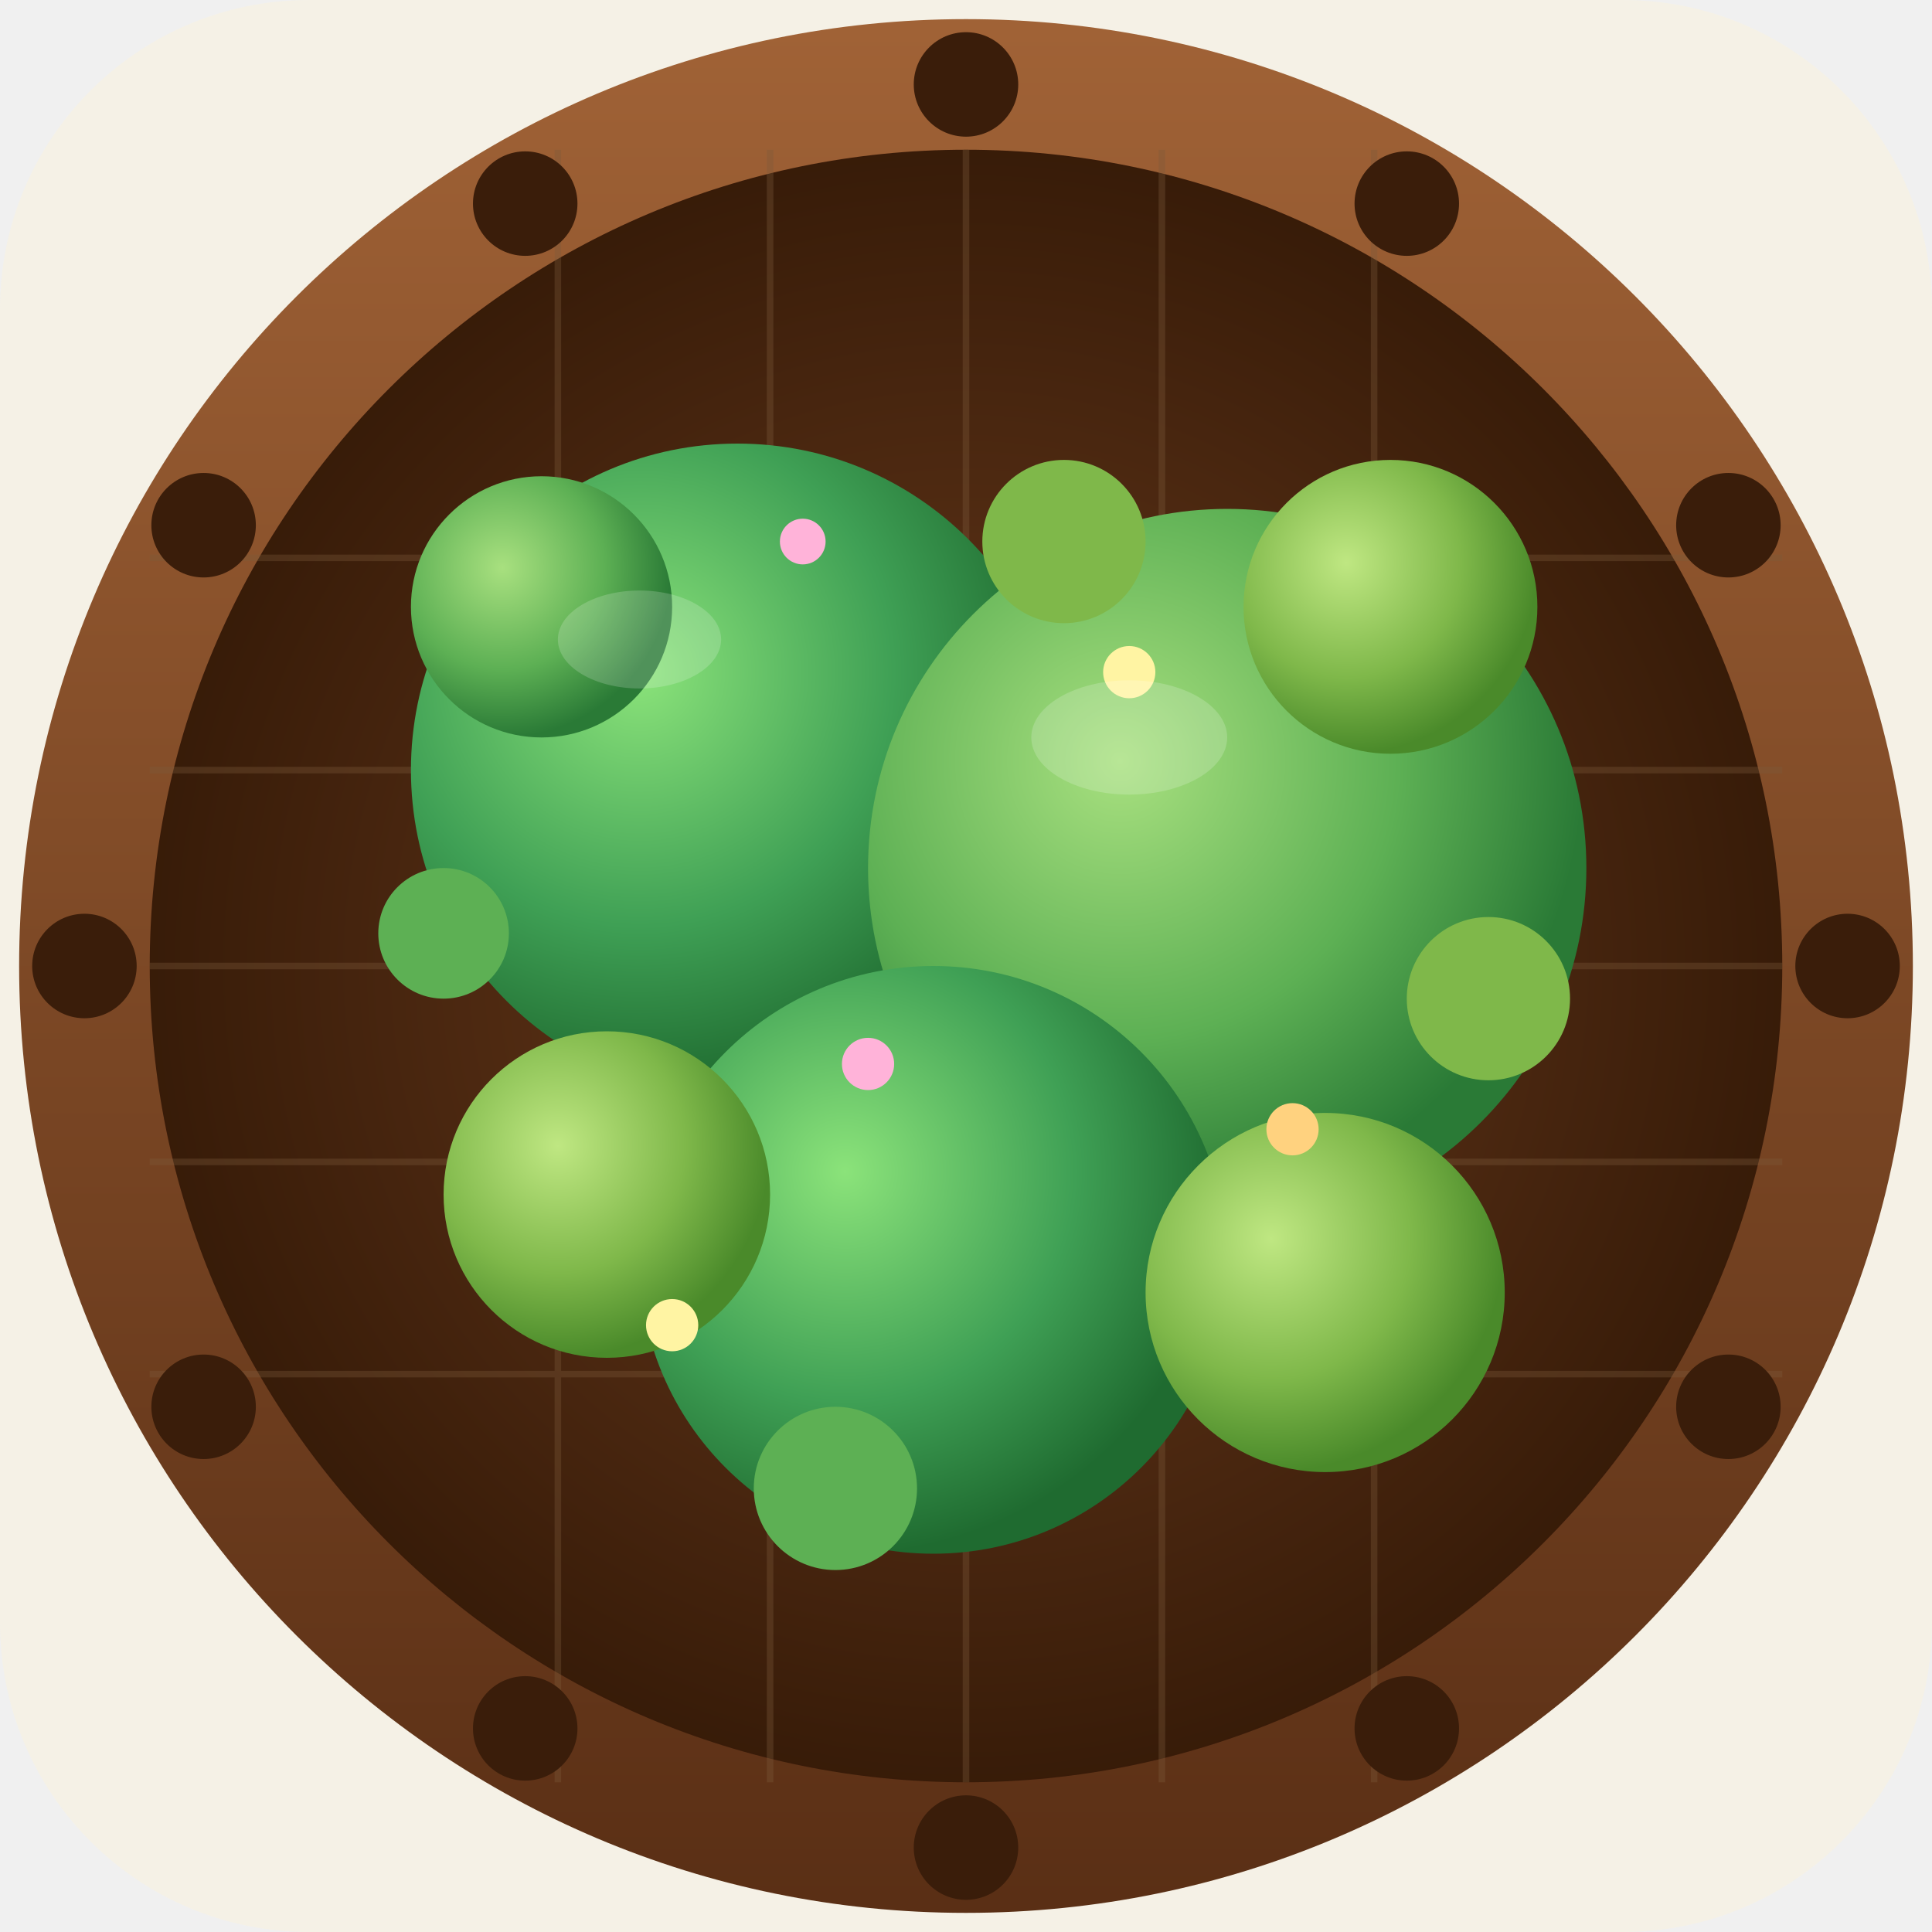
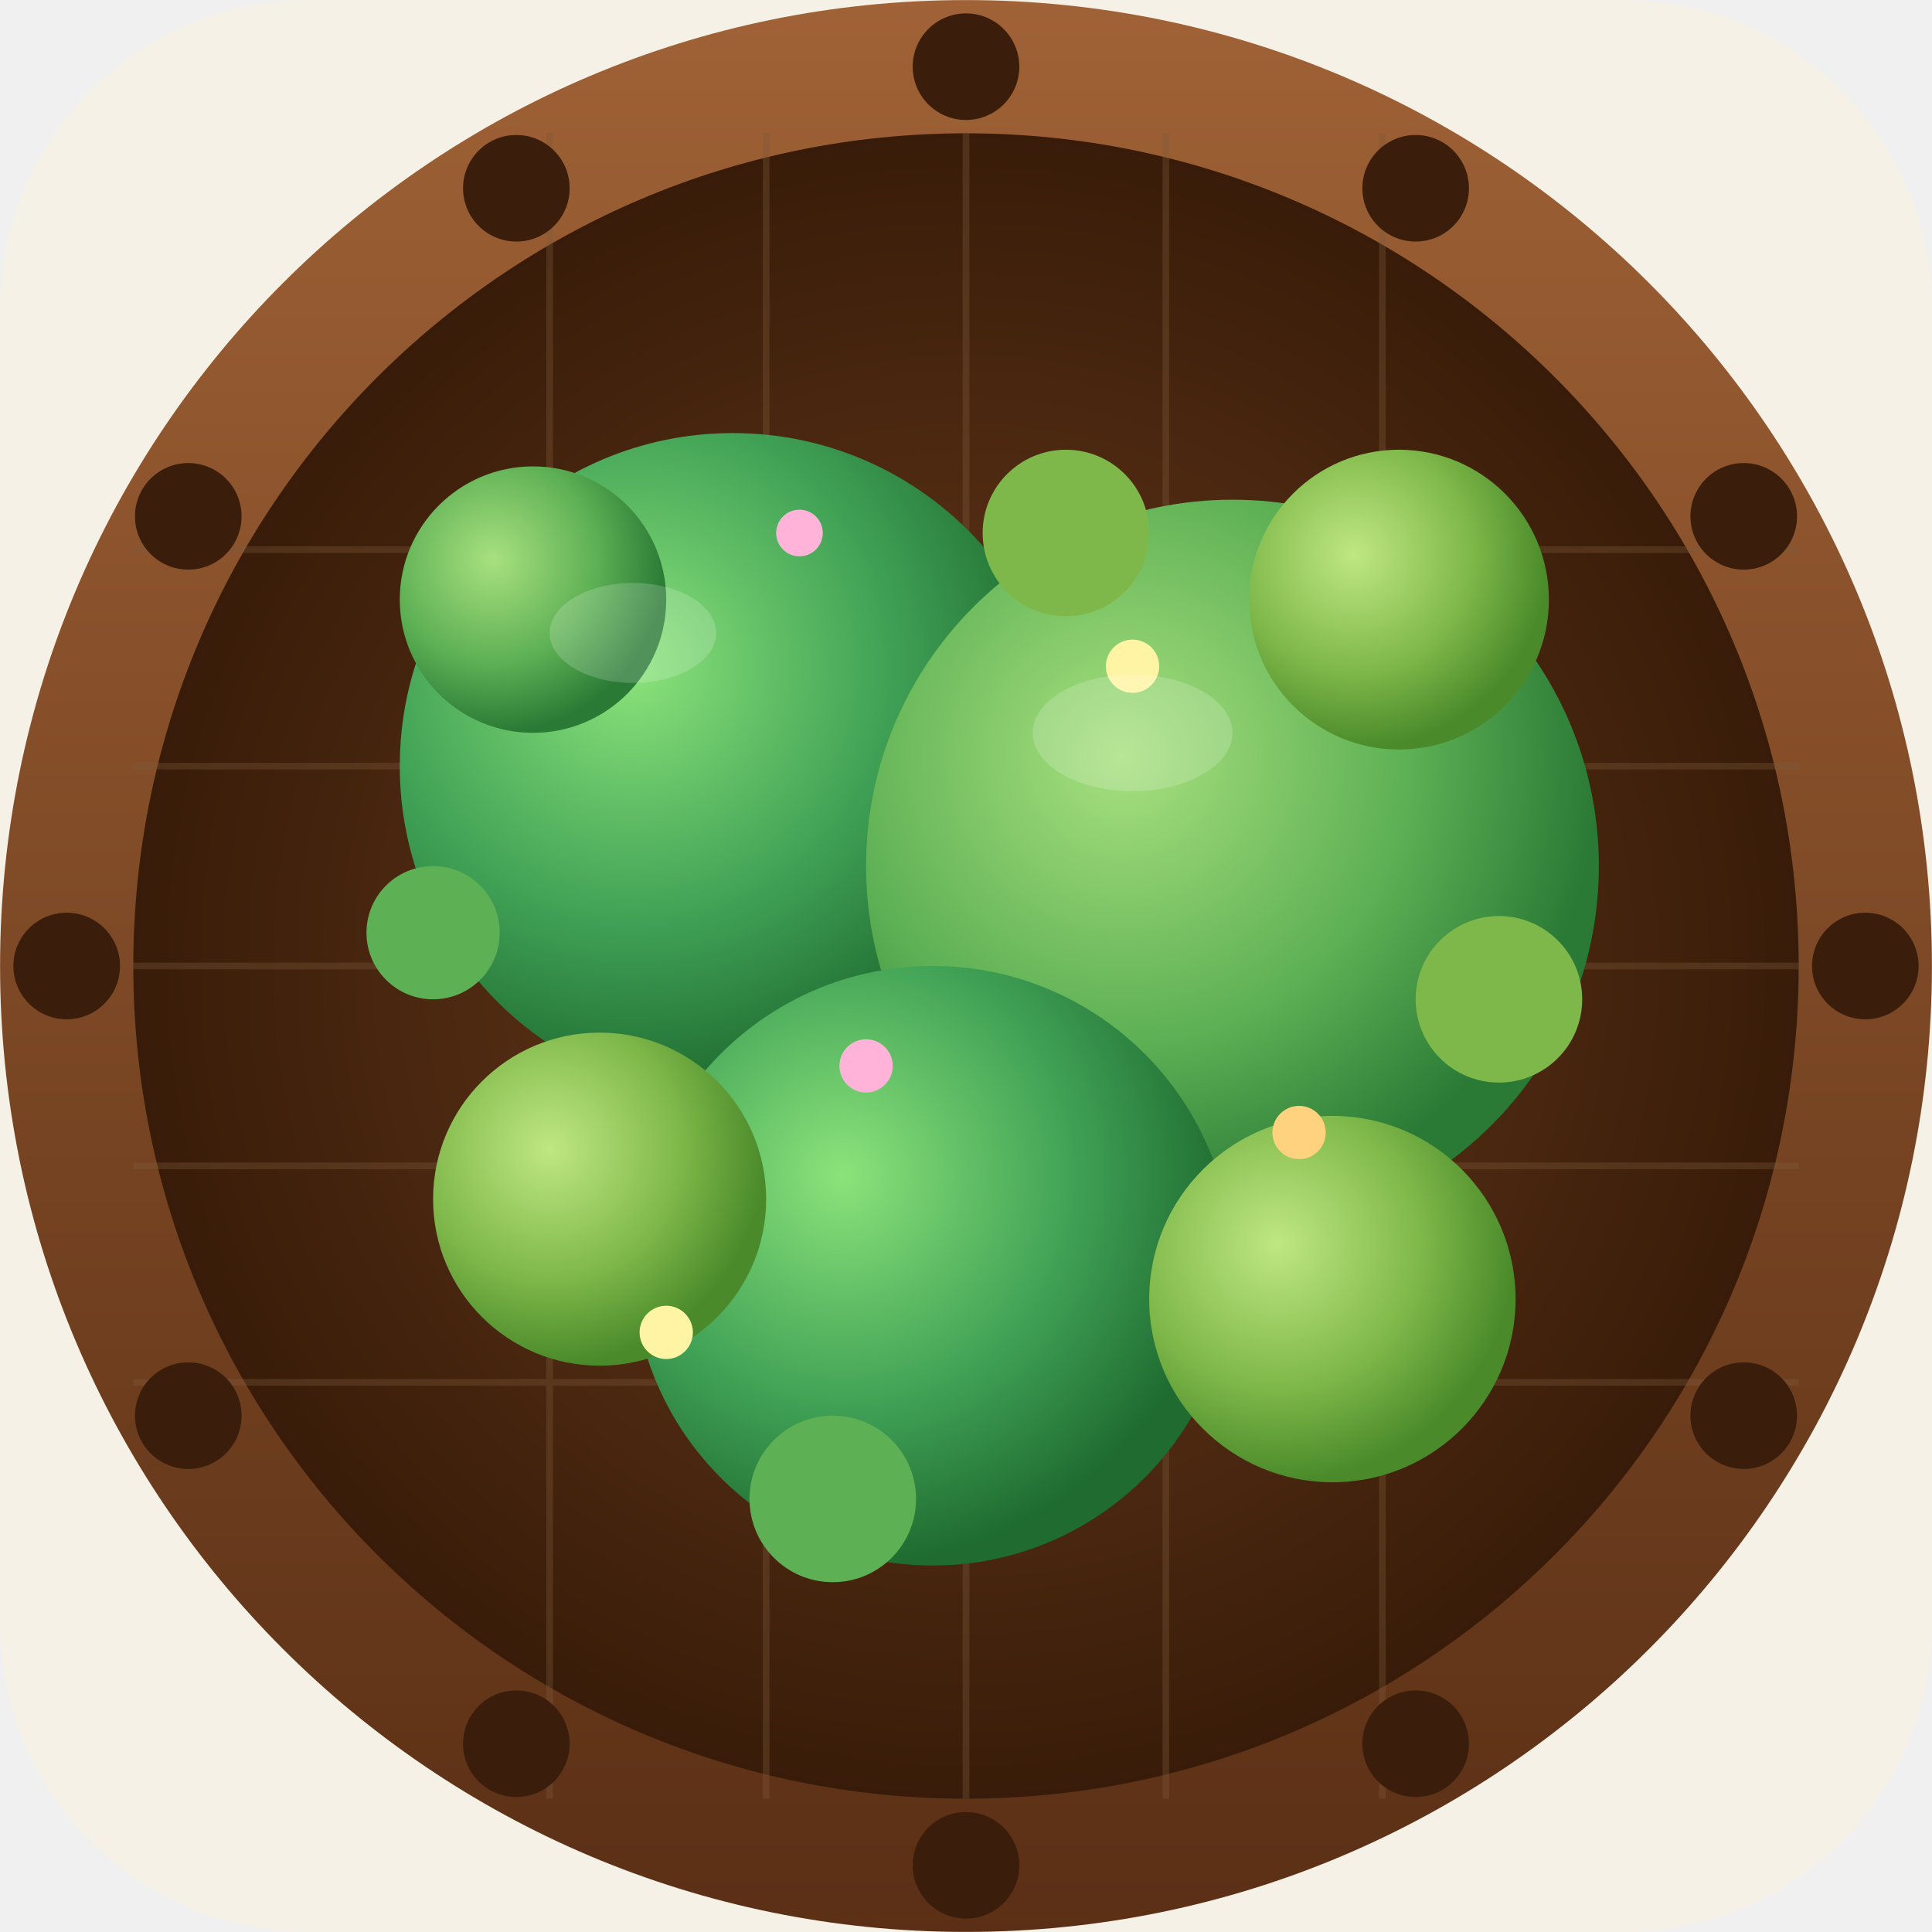
<svg xmlns="http://www.w3.org/2000/svg" viewBox="0 0 200 200" width="200" height="200">
  <defs>
    <radialGradient id="ofSoil" cx="50%" cy="50%" r="55%">
      <stop offset="0%" stop-color="#6b3a1a" />
      <stop offset="60%" stop-color="#4a2710" />
      <stop offset="100%" stop-color="#321806" />
    </radialGradient>
    <linearGradient id="ofWood" x1="0" y1="0" x2="0" y2="1">
      <stop offset="0%" stop-color="#a06236" />
      <stop offset="100%" stop-color="#5a2f15" />
    </linearGradient>
    <radialGradient id="ofCanopy1" cx="35%" cy="35%" r="65%">
      <stop offset="0%" stop-color="#8be37a" />
      <stop offset="60%" stop-color="#3fa055" />
      <stop offset="100%" stop-color="#1f6b30" />
    </radialGradient>
    <radialGradient id="ofCanopy2" cx="35%" cy="35%" r="65%">
      <stop offset="0%" stop-color="#a8e07f" />
      <stop offset="60%" stop-color="#5db054" />
      <stop offset="100%" stop-color="#2a7a36" />
    </radialGradient>
    <radialGradient id="ofCanopy3" cx="35%" cy="35%" r="65%">
      <stop offset="0%" stop-color="#bfe782" />
      <stop offset="60%" stop-color="#7fb84a" />
      <stop offset="100%" stop-color="#4a8a2a" />
    </radialGradient>
  </defs>
  <rect x="0" y="0" width="200" height="200" rx="32" fill="#f5f1e6" />
-   <g transform="translate(100 100) scale(1.69)">
+   <g transform="translate(100 100) scale(1.724)">
    <circle cx="0" cy="0" r="58" fill="url(#ofWood)" />
    <circle cx="0" cy="0" r="50" fill="url(#ofSoil)" />
    <g stroke="#7a5a3a" stroke-width="0.4" opacity="0.35">
      <line x1="-50" y1="-25" x2="50" y2="-25" />
      <line x1="-50" y1="-12" x2="50" y2="-12" />
      <line x1="-50" y1="0" x2="50" y2="0" />
      <line x1="-50" y1="12" x2="50" y2="12" />
      <line x1="-50" y1="25" x2="50" y2="25" />
      <line x1="-25" y1="-50" x2="-25" y2="50" />
      <line x1="-12" y1="-50" x2="-12" y2="50" />
      <line x1="0" y1="-50" x2="0" y2="50" />
      <line x1="12" y1="-50" x2="12" y2="50" />
      <line x1="25" y1="-50" x2="25" y2="50" />
    </g>
    <g fill="#3a1d0a">
      <circle cx="0" cy="-54" r="3.2" />
      <circle cx="27" cy="-46.7" r="3.2" />
      <circle cx="46.7" cy="-27" r="3.2" />
      <circle cx="54" cy="0" r="3.2" />
      <circle cx="46.7" cy="27" r="3.2" />
      <circle cx="27" cy="46.7" r="3.2" />
      <circle cx="0" cy="54" r="3.2" />
      <circle cx="-27" cy="46.7" r="3.2" />
      <circle cx="-46.7" cy="27" r="3.2" />
      <circle cx="-54" cy="0" r="3.2" />
      <circle cx="-46.7" cy="-27" r="3.2" />
      <circle cx="-27" cy="-46.7" r="3.2" />
    </g>
    <circle cx="-14" cy="-12" r="20" fill="url(#ofCanopy1)" />
    <circle cx="16" cy="-6" r="22" fill="url(#ofCanopy2)" />
    <circle cx="-2" cy="18" r="18" fill="url(#ofCanopy1)" />
    <circle cx="22" cy="20" r="11" fill="url(#ofCanopy3)" />
    <circle cx="-22" cy="14" r="10" fill="url(#ofCanopy3)" />
    <circle cx="-26" cy="-22" r="8" fill="url(#ofCanopy2)" />
    <circle cx="26" cy="-22" r="9" fill="url(#ofCanopy3)" />
    <circle cx="6" cy="-26" r="5" fill="#7fb84a" />
    <circle cx="-8" cy="32" r="5" fill="#5db054" />
    <circle cx="32" cy="2" r="5" fill="#7fb84a" />
    <circle cx="-32" cy="-2" r="4" fill="#5db054" />
    <circle cx="10" cy="-18" r="1.6" fill="#fff4a3" />
    <circle cx="-6" cy="6" r="1.6" fill="#ffb3d9" />
    <circle cx="20" cy="10" r="1.6" fill="#ffd27f" />
    <circle cx="-18" cy="22" r="1.6" fill="#fff4a3" />
    <circle cx="-10" cy="-26" r="1.4" fill="#ffb3d9" />
    <ellipse cx="-20" cy="-20" rx="5" ry="3" fill="#ffffff" opacity="0.18" />
    <ellipse cx="10" cy="-14" rx="6" ry="3.5" fill="#ffffff" opacity="0.18" />
  </g>
</svg>
